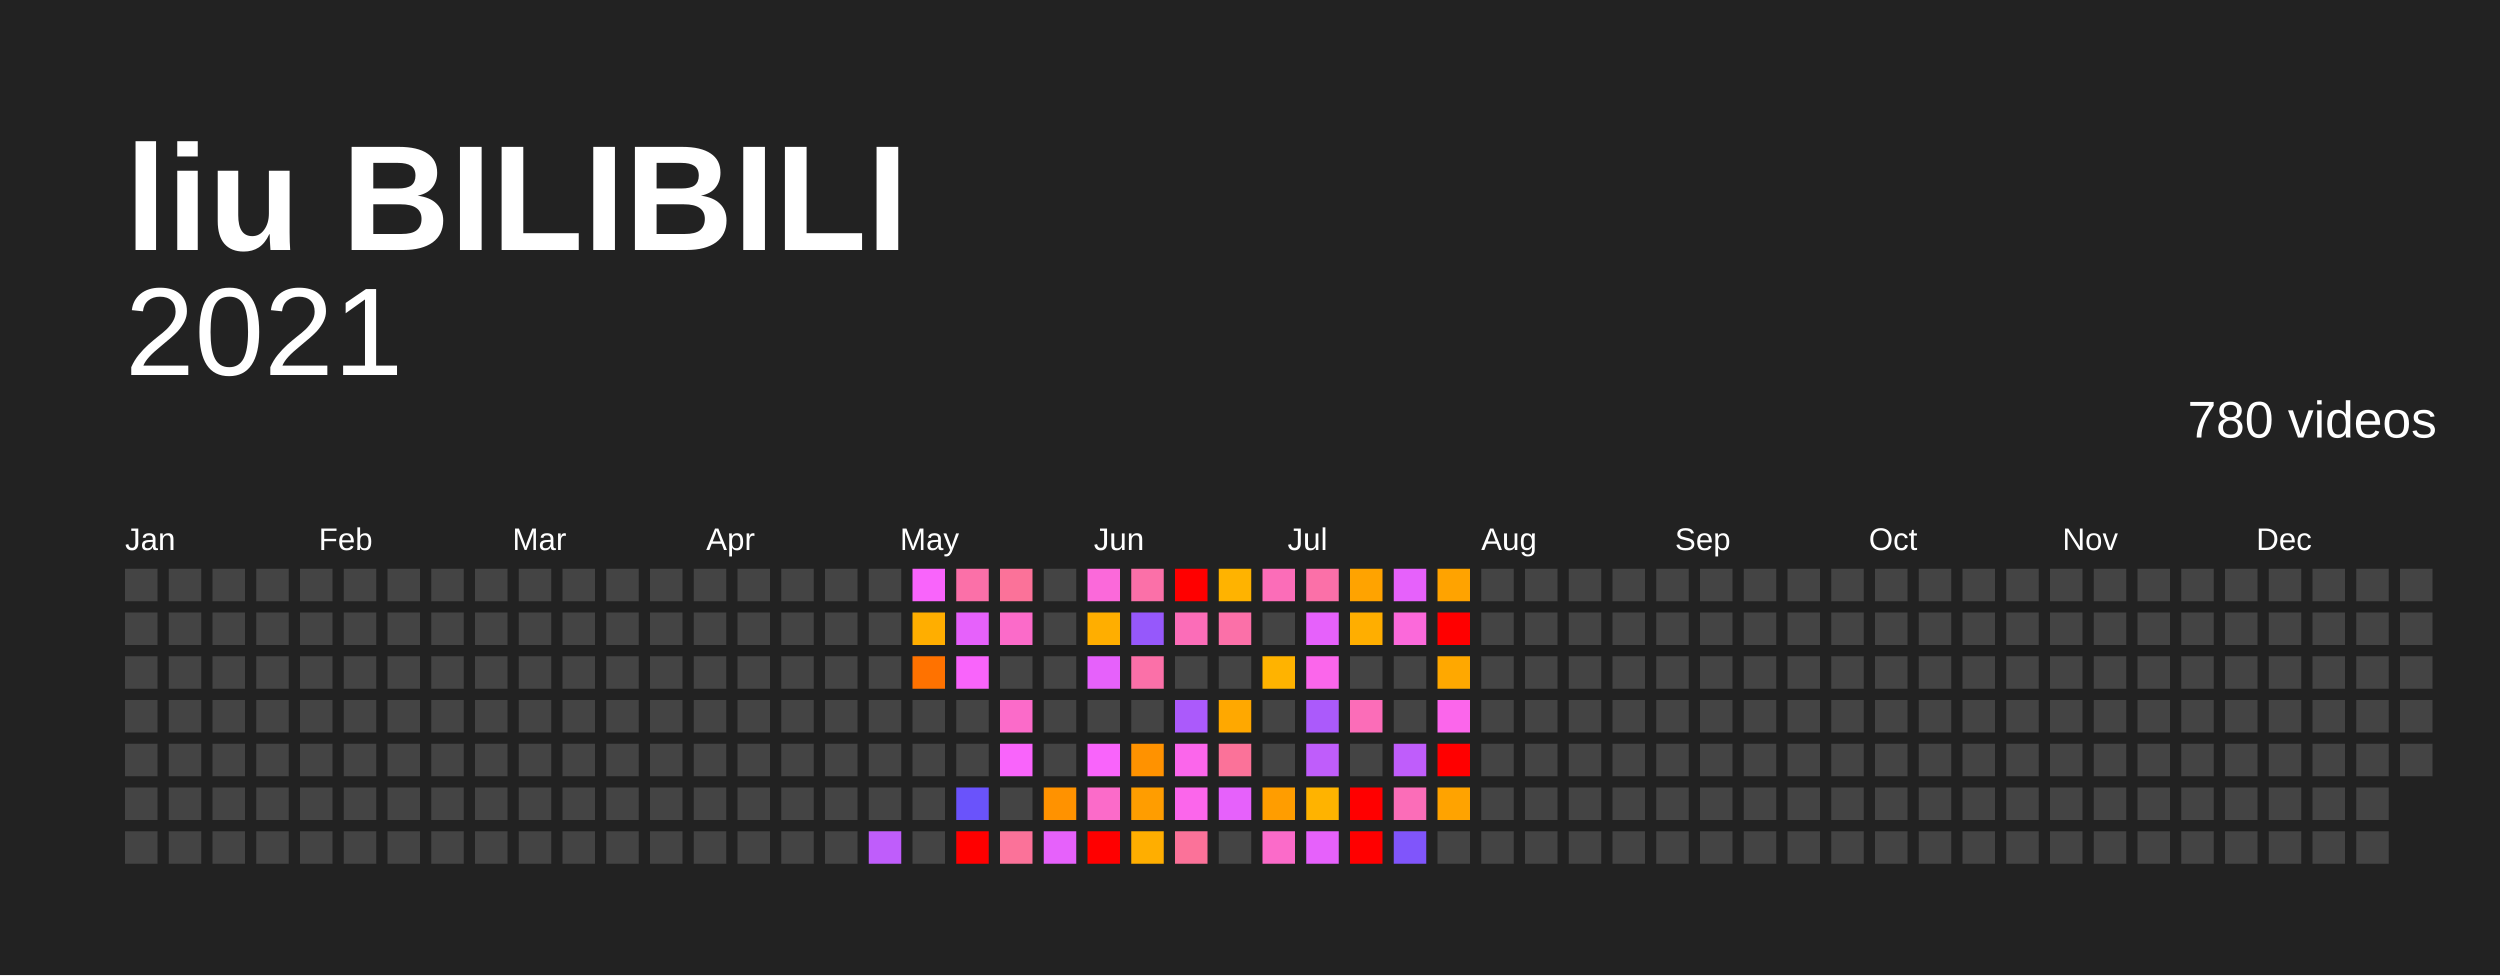
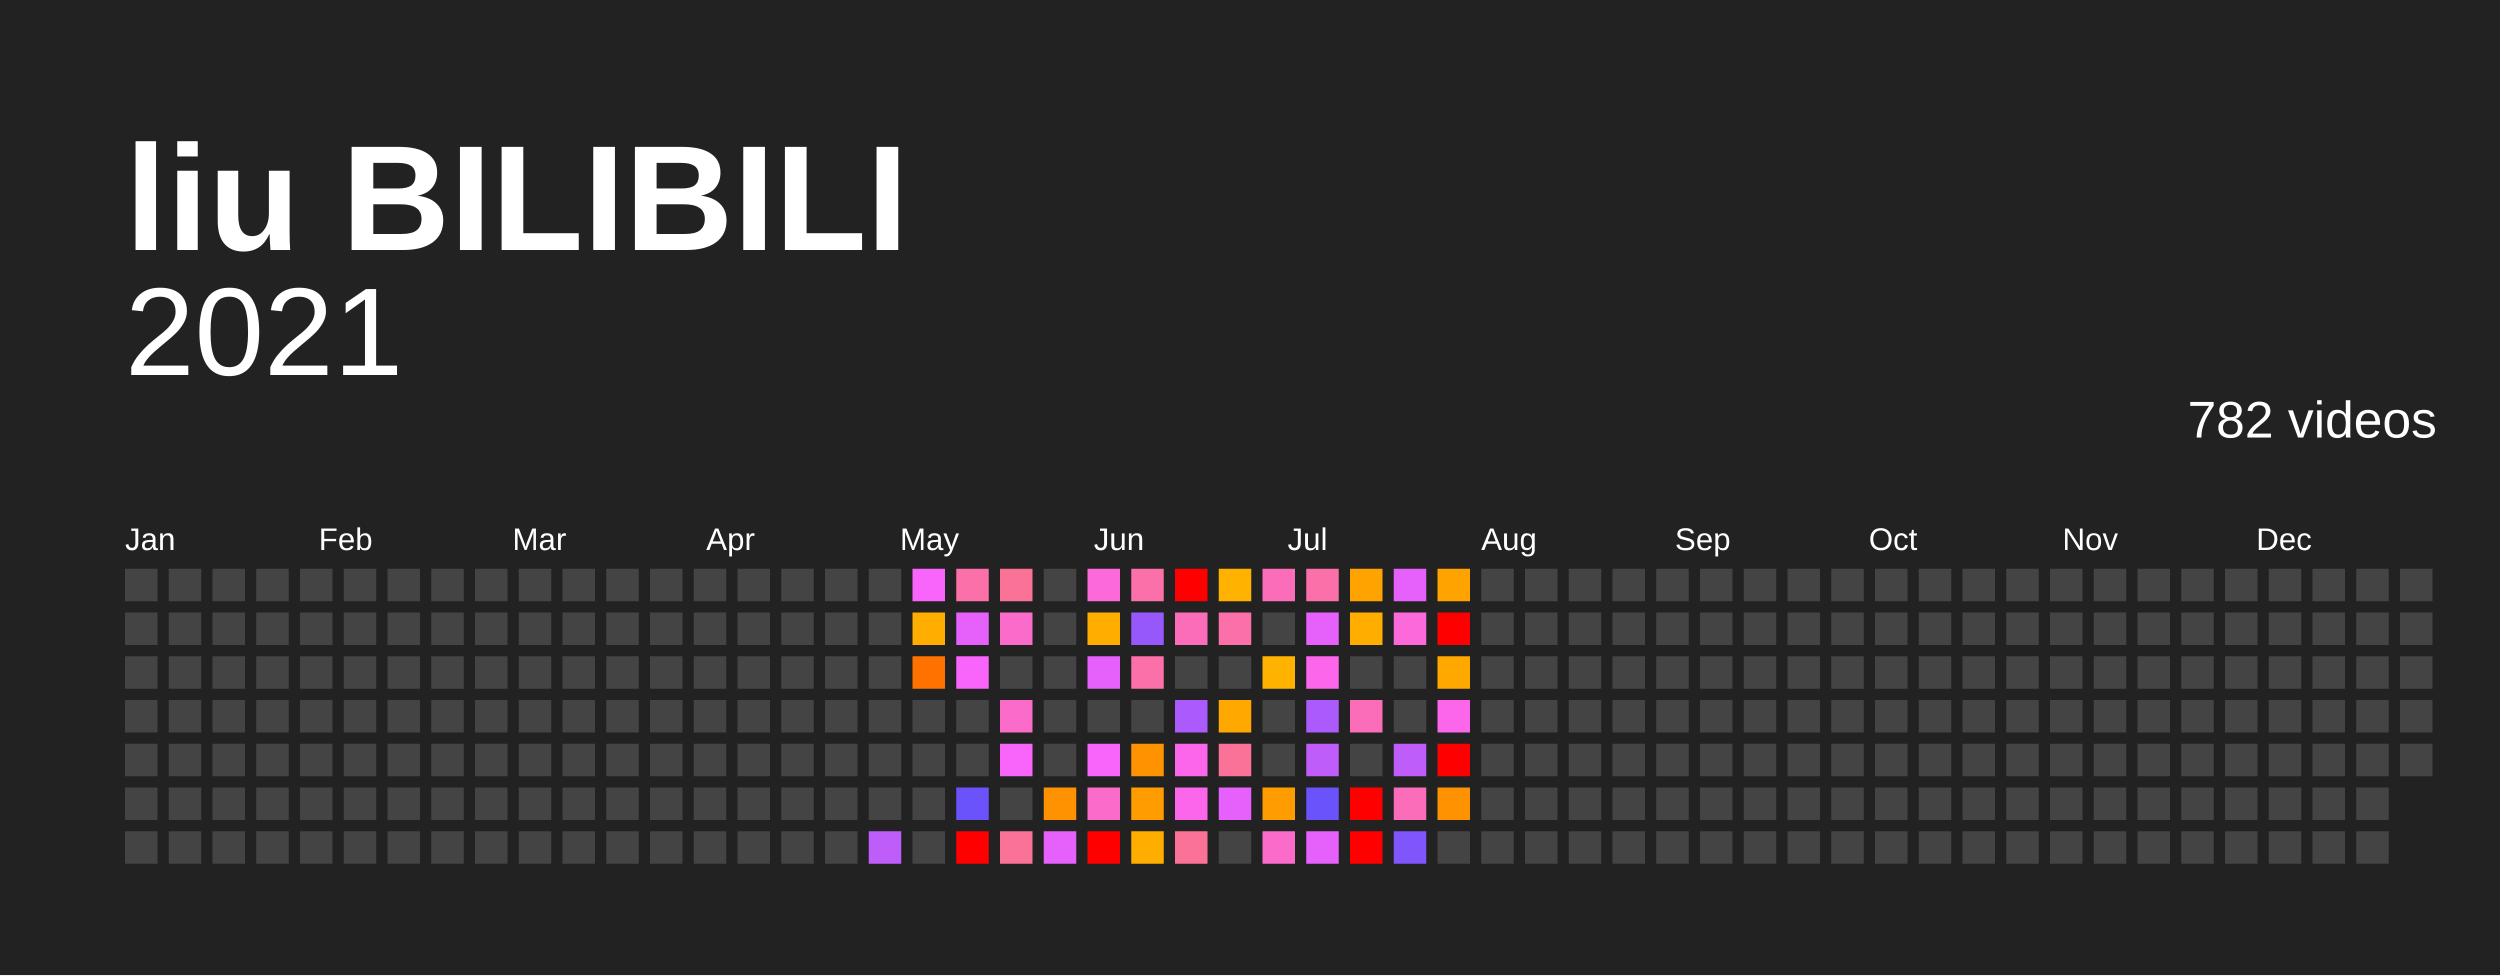
<svg xmlns="http://www.w3.org/2000/svg" baseProfile="full" height="78mm" version="1.1" viewBox="0,0,200,78" width="200mm">
  <defs />
  <rect fill="#222222" height="78" width="200" x="0" y="0" />
  <text fill="#FFFFFF" style="font-size:12px; font-family:Arial; font-weight:bold;" x="10" y="20">liu BILIBILI</text>
  <text alignment-baseline="hanging" fill="#FFFFFF" style="font-size:10.0px; font-family:Arial;" x="10" y="30">2021</text>
-   <text alignment-baseline="hanging" fill="#FFFFFF" style="font-size:4.125px; font-family:Arial;" x="175" y="35">780 videos</text>
+   <text alignment-baseline="hanging" fill="#FFFFFF" style="font-size:4.125px; font-family:Arial;" x="175" y="35">782 videos</text>
  <text fill="#FFFFFF" style="font-size:2.5px; font-family:Arial" x="10.0" y="44">Jan</text>
  <text fill="#FFFFFF" style="font-size:2.5px; font-family:Arial" x="25.5" y="44">Feb</text>
  <text fill="#FFFFFF" style="font-size:2.5px; font-family:Arial" x="41.0" y="44">Mar</text>
  <text fill="#FFFFFF" style="font-size:2.5px; font-family:Arial" x="56.5" y="44">Apr</text>
  <text fill="#FFFFFF" style="font-size:2.5px; font-family:Arial" x="72.0" y="44">May</text>
  <text fill="#FFFFFF" style="font-size:2.5px; font-family:Arial" x="87.5" y="44">Jun</text>
  <text fill="#FFFFFF" style="font-size:2.5px; font-family:Arial" x="103.0" y="44">Jul</text>
  <text fill="#FFFFFF" style="font-size:2.5px; font-family:Arial" x="118.5" y="44">Aug</text>
  <text fill="#FFFFFF" style="font-size:2.5px; font-family:Arial" x="134.0" y="44">Sep</text>
  <text fill="#FFFFFF" style="font-size:2.5px; font-family:Arial" x="149.5" y="44">Oct</text>
  <text fill="#FFFFFF" style="font-size:2.5px; font-family:Arial" x="165.0" y="44">Nov</text>
  <text fill="#FFFFFF" style="font-size:2.5px; font-family:Arial" x="180.5" y="44">Dec</text>
  <rect fill="#444444" height="2.6" width="2.6" x="10.0" y="45.5" />
  <rect fill="#444444" height="2.6" width="2.6" x="10.0" y="49.0" />
  <rect fill="#444444" height="2.6" width="2.6" x="10.0" y="52.5" />
  <rect fill="#444444" height="2.6" width="2.6" x="10.0" y="56.0" />
  <rect fill="#444444" height="2.6" width="2.6" x="10.0" y="59.5" />
  <rect fill="#444444" height="2.6" width="2.6" x="10.0" y="63.0" />
  <rect fill="#444444" height="2.6" width="2.6" x="10.0" y="66.5" />
  <rect fill="#444444" height="2.6" width="2.6" x="13.5" y="45.5" />
  <rect fill="#444444" height="2.6" width="2.6" x="13.5" y="49.0" />
  <rect fill="#444444" height="2.6" width="2.6" x="13.5" y="52.5" />
  <rect fill="#444444" height="2.6" width="2.6" x="13.5" y="56.0" />
  <rect fill="#444444" height="2.6" width="2.6" x="13.5" y="59.5" />
  <rect fill="#444444" height="2.6" width="2.6" x="13.5" y="63.0" />
  <rect fill="#444444" height="2.6" width="2.6" x="13.5" y="66.5" />
  <rect fill="#444444" height="2.6" width="2.6" x="17.0" y="45.5" />
  <rect fill="#444444" height="2.6" width="2.6" x="17.0" y="49.0" />
  <rect fill="#444444" height="2.6" width="2.6" x="17.0" y="52.5" />
  <rect fill="#444444" height="2.6" width="2.6" x="17.0" y="56.0" />
  <rect fill="#444444" height="2.6" width="2.6" x="17.0" y="59.5" />
  <rect fill="#444444" height="2.6" width="2.6" x="17.0" y="63.0" />
  <rect fill="#444444" height="2.6" width="2.6" x="17.0" y="66.5" />
  <rect fill="#444444" height="2.6" width="2.6" x="20.5" y="45.5" />
  <rect fill="#444444" height="2.6" width="2.6" x="20.5" y="49.0" />
  <rect fill="#444444" height="2.6" width="2.6" x="20.5" y="52.5" />
  <rect fill="#444444" height="2.6" width="2.6" x="20.5" y="56.0" />
  <rect fill="#444444" height="2.6" width="2.6" x="20.5" y="59.5" />
  <rect fill="#444444" height="2.6" width="2.6" x="20.5" y="63.0" />
  <rect fill="#444444" height="2.6" width="2.6" x="20.5" y="66.5" />
  <rect fill="#444444" height="2.6" width="2.6" x="24.0" y="45.5" />
  <rect fill="#444444" height="2.6" width="2.6" x="24.0" y="49.0" />
  <rect fill="#444444" height="2.6" width="2.6" x="24.0" y="52.5" />
  <rect fill="#444444" height="2.6" width="2.6" x="24.0" y="56.0" />
  <rect fill="#444444" height="2.6" width="2.6" x="24.0" y="59.5" />
  <rect fill="#444444" height="2.6" width="2.6" x="24.0" y="63.0" />
  <rect fill="#444444" height="2.6" width="2.6" x="24.0" y="66.5" />
  <rect fill="#444444" height="2.6" width="2.6" x="27.5" y="45.5" />
  <rect fill="#444444" height="2.6" width="2.6" x="27.5" y="49.0" />
  <rect fill="#444444" height="2.6" width="2.6" x="27.5" y="52.5" />
  <rect fill="#444444" height="2.6" width="2.6" x="27.5" y="56.0" />
  <rect fill="#444444" height="2.6" width="2.6" x="27.5" y="59.5" />
  <rect fill="#444444" height="2.6" width="2.6" x="27.5" y="63.0" />
  <rect fill="#444444" height="2.6" width="2.6" x="27.5" y="66.5" />
  <rect fill="#444444" height="2.6" width="2.6" x="31.0" y="45.5" />
  <rect fill="#444444" height="2.6" width="2.6" x="31.0" y="49.0" />
  <rect fill="#444444" height="2.6" width="2.6" x="31.0" y="52.5" />
  <rect fill="#444444" height="2.6" width="2.6" x="31.0" y="56.0" />
  <rect fill="#444444" height="2.6" width="2.6" x="31.0" y="59.5" />
  <rect fill="#444444" height="2.6" width="2.6" x="31.0" y="63.0" />
  <rect fill="#444444" height="2.6" width="2.6" x="31.0" y="66.5" />
  <rect fill="#444444" height="2.6" width="2.6" x="34.5" y="45.5" />
  <rect fill="#444444" height="2.6" width="2.6" x="34.5" y="49.0" />
  <rect fill="#444444" height="2.6" width="2.6" x="34.5" y="52.5" />
  <rect fill="#444444" height="2.6" width="2.6" x="34.5" y="56.0" />
  <rect fill="#444444" height="2.6" width="2.6" x="34.5" y="59.5" />
  <rect fill="#444444" height="2.6" width="2.6" x="34.5" y="63.0" />
  <rect fill="#444444" height="2.6" width="2.6" x="34.5" y="66.5" />
  <rect fill="#444444" height="2.6" width="2.6" x="38.0" y="45.5" />
  <rect fill="#444444" height="2.6" width="2.6" x="38.0" y="49.0" />
  <rect fill="#444444" height="2.6" width="2.6" x="38.0" y="52.5" />
  <rect fill="#444444" height="2.6" width="2.6" x="38.0" y="56.0" />
  <rect fill="#444444" height="2.6" width="2.6" x="38.0" y="59.5" />
  <rect fill="#444444" height="2.6" width="2.6" x="38.0" y="63.0" />
  <rect fill="#444444" height="2.6" width="2.6" x="38.0" y="66.5" />
  <rect fill="#444444" height="2.6" width="2.6" x="41.5" y="45.5" />
  <rect fill="#444444" height="2.6" width="2.6" x="41.5" y="49.0" />
  <rect fill="#444444" height="2.6" width="2.6" x="41.5" y="52.5" />
  <rect fill="#444444" height="2.6" width="2.6" x="41.5" y="56.0" />
  <rect fill="#444444" height="2.6" width="2.6" x="41.5" y="59.5" />
  <rect fill="#444444" height="2.6" width="2.6" x="41.5" y="63.0" />
  <rect fill="#444444" height="2.6" width="2.6" x="41.5" y="66.5" />
  <rect fill="#444444" height="2.6" width="2.6" x="45.0" y="45.5" />
  <rect fill="#444444" height="2.6" width="2.6" x="45.0" y="49.0" />
  <rect fill="#444444" height="2.6" width="2.6" x="45.0" y="52.5" />
  <rect fill="#444444" height="2.6" width="2.6" x="45.0" y="56.0" />
  <rect fill="#444444" height="2.6" width="2.6" x="45.0" y="59.5" />
  <rect fill="#444444" height="2.6" width="2.6" x="45.0" y="63.0" />
  <rect fill="#444444" height="2.6" width="2.6" x="45.0" y="66.5" />
  <rect fill="#444444" height="2.6" width="2.6" x="48.5" y="45.5" />
  <rect fill="#444444" height="2.6" width="2.6" x="48.5" y="49.0" />
  <rect fill="#444444" height="2.6" width="2.6" x="48.5" y="52.5" />
  <rect fill="#444444" height="2.6" width="2.6" x="48.5" y="56.0" />
  <rect fill="#444444" height="2.6" width="2.6" x="48.5" y="59.5" />
  <rect fill="#444444" height="2.6" width="2.6" x="48.5" y="63.0" />
  <rect fill="#444444" height="2.6" width="2.6" x="48.5" y="66.5" />
  <rect fill="#444444" height="2.6" width="2.6" x="52.0" y="45.5" />
  <rect fill="#444444" height="2.6" width="2.6" x="52.0" y="49.0" />
  <rect fill="#444444" height="2.6" width="2.6" x="52.0" y="52.5" />
  <rect fill="#444444" height="2.6" width="2.6" x="52.0" y="56.0" />
  <rect fill="#444444" height="2.6" width="2.6" x="52.0" y="59.5" />
  <rect fill="#444444" height="2.6" width="2.6" x="52.0" y="63.0" />
  <rect fill="#444444" height="2.6" width="2.6" x="52.0" y="66.5" />
  <rect fill="#444444" height="2.6" width="2.6" x="55.5" y="45.5" />
  <rect fill="#444444" height="2.6" width="2.6" x="55.5" y="49.0" />
  <rect fill="#444444" height="2.6" width="2.6" x="55.5" y="52.5" />
  <rect fill="#444444" height="2.6" width="2.6" x="55.5" y="56.0" />
  <rect fill="#444444" height="2.6" width="2.6" x="55.5" y="59.5" />
  <rect fill="#444444" height="2.6" width="2.6" x="55.5" y="63.0" />
  <rect fill="#444444" height="2.6" width="2.6" x="55.5" y="66.5" />
  <rect fill="#444444" height="2.6" width="2.6" x="59.0" y="45.5" />
  <rect fill="#444444" height="2.6" width="2.6" x="59.0" y="49.0" />
  <rect fill="#444444" height="2.6" width="2.6" x="59.0" y="52.5" />
  <rect fill="#444444" height="2.6" width="2.6" x="59.0" y="56.0" />
  <rect fill="#444444" height="2.6" width="2.6" x="59.0" y="59.5" />
  <rect fill="#444444" height="2.6" width="2.6" x="59.0" y="63.0" />
  <rect fill="#444444" height="2.6" width="2.6" x="59.0" y="66.5" />
  <rect fill="#444444" height="2.6" width="2.6" x="62.5" y="45.5" />
  <rect fill="#444444" height="2.6" width="2.6" x="62.5" y="49.0" />
  <rect fill="#444444" height="2.6" width="2.6" x="62.5" y="52.5" />
  <rect fill="#444444" height="2.6" width="2.6" x="62.5" y="56.0" />
  <rect fill="#444444" height="2.6" width="2.6" x="62.5" y="59.5" />
  <rect fill="#444444" height="2.6" width="2.6" x="62.5" y="63.0" />
  <rect fill="#444444" height="2.6" width="2.6" x="62.5" y="66.5" />
  <rect fill="#444444" height="2.6" width="2.6" x="66.0" y="45.5" />
  <rect fill="#444444" height="2.6" width="2.6" x="66.0" y="49.0" />
  <rect fill="#444444" height="2.6" width="2.6" x="66.0" y="52.5" />
  <rect fill="#444444" height="2.6" width="2.6" x="66.0" y="56.0" />
  <rect fill="#444444" height="2.6" width="2.6" x="66.0" y="59.5" />
  <rect fill="#444444" height="2.6" width="2.6" x="66.0" y="63.0" />
  <rect fill="#444444" height="2.6" width="2.6" x="66.0" y="66.5" />
  <rect fill="#444444" height="2.6" width="2.6" x="69.5" y="45.5" />
  <rect fill="#444444" height="2.6" width="2.6" x="69.5" y="49.0" />
  <rect fill="#444444" height="2.6" width="2.6" x="69.5" y="52.5" />
  <rect fill="#444444" height="2.6" width="2.6" x="69.5" y="56.0" />
  <rect fill="#444444" height="2.6" width="2.6" x="69.5" y="59.5" />
  <rect fill="#444444" height="2.6" width="2.6" x="69.5" y="63.0" />
  <rect fill="#bf5dfb" height="2.6" width="2.6" x="69.5" y="66.5" />
  <rect fill="#f964fb" height="2.6" width="2.6" x="73.0" y="45.5" />
  <rect fill="#ffae00" height="2.6" width="2.6" x="73.0" y="49.0" />
  <rect fill="#ff7200" height="2.6" width="2.6" x="73.0" y="52.5" />
  <rect fill="#444444" height="2.6" width="2.6" x="73.0" y="56.0" />
  <rect fill="#444444" height="2.6" width="2.6" x="73.0" y="59.5" />
  <rect fill="#444444" height="2.6" width="2.6" x="73.0" y="63.0" />
  <rect fill="#444444" height="2.6" width="2.6" x="73.0" y="66.5" />
  <rect fill="#fb70a8" height="2.6" width="2.6" x="76.5" y="45.5" />
  <rect fill="#e661fb" height="2.6" width="2.6" x="76.5" y="49.0" />
  <rect fill="#f964fb" height="2.6" width="2.6" x="76.5" y="52.5" />
  <rect fill="#444444" height="2.6" width="2.6" x="76.5" y="56.0" />
  <rect fill="#444444" height="2.6" width="2.6" x="76.5" y="59.5" />
  <rect fill="#6a53fb" height="2.6" width="2.6" x="76.5" y="63.0" />
  <rect fill="red" height="2.6" width="2.6" x="76.5" y="66.5" />
  <rect fill="#fb7299" height="2.6" width="2.6" x="80.0" y="45.5" />
  <rect fill="#fb6bc9" height="2.6" width="2.6" x="80.0" y="49.0" />
  <rect fill="#444444" height="2.6" width="2.6" x="80.0" y="52.5" />
  <rect fill="#fb6bc9" height="2.6" width="2.6" x="80.0" y="56.0" />
  <rect fill="#f964fb" height="2.6" width="2.6" x="80.0" y="59.5" />
  <rect fill="#444444" height="2.6" width="2.6" x="80.0" y="63.0" />
  <rect fill="#fb7299" height="2.6" width="2.6" x="80.0" y="66.5" />
  <rect fill="#444444" height="2.6" width="2.6" x="83.5" y="45.5" />
  <rect fill="#444444" height="2.6" width="2.6" x="83.5" y="49.0" />
  <rect fill="#444444" height="2.6" width="2.6" x="83.5" y="52.5" />
  <rect fill="#444444" height="2.6" width="2.6" x="83.5" y="56.0" />
  <rect fill="#444444" height="2.6" width="2.6" x="83.5" y="59.5" />
  <rect fill="#ff9200" height="2.6" width="2.6" x="83.5" y="63.0" />
  <rect fill="#e661fb" height="2.6" width="2.6" x="83.5" y="66.5" />
  <rect fill="#fb69da" height="2.6" width="2.6" x="87.0" y="45.5" />
  <rect fill="#ffae00" height="2.6" width="2.6" x="87.0" y="49.0" />
  <rect fill="#e661fb" height="2.6" width="2.6" x="87.0" y="52.5" />
  <rect fill="#444444" height="2.6" width="2.6" x="87.0" y="56.0" />
  <rect fill="#f964fb" height="2.6" width="2.6" x="87.0" y="59.5" />
  <rect fill="#fb6bc9" height="2.6" width="2.6" x="87.0" y="63.0" />
  <rect fill="red" height="2.6" width="2.6" x="87.0" y="66.5" />
  <rect fill="#fb70a8" height="2.6" width="2.6" x="90.5" y="45.5" />
  <rect fill="#9658fb" height="2.6" width="2.6" x="90.5" y="49.0" />
  <rect fill="#fb70a8" height="2.6" width="2.6" x="90.5" y="52.5" />
  <rect fill="#444444" height="2.6" width="2.6" x="90.5" y="56.0" />
  <rect fill="#ff9200" height="2.6" width="2.6" x="90.5" y="59.5" />
  <rect fill="#ff9d00" height="2.6" width="2.6" x="90.5" y="63.0" />
  <rect fill="#ffae00" height="2.6" width="2.6" x="90.5" y="66.5" />
  <rect fill="red" height="2.6" width="2.6" x="94.0" y="45.5" />
  <rect fill="#fb6db8" height="2.6" width="2.6" x="94.0" y="49.0" />
  <rect fill="#444444" height="2.6" width="2.6" x="94.0" y="52.5" />
  <rect fill="#ab5afb" height="2.6" width="2.6" x="94.0" y="56.0" />
  <rect fill="#fb66eb" height="2.6" width="2.6" x="94.0" y="59.5" />
  <rect fill="#fb66eb" height="2.6" width="2.6" x="94.0" y="63.0" />
  <rect fill="#fb7299" height="2.6" width="2.6" x="94.0" y="66.5" />
  <rect fill="#ffb300" height="2.6" width="2.6" x="97.5" y="45.5" />
  <rect fill="#fb70a8" height="2.6" width="2.6" x="97.5" y="49.0" />
  <rect fill="#444444" height="2.6" width="2.6" x="97.5" y="52.5" />
  <rect fill="#ffa800" height="2.6" width="2.6" x="97.5" y="56.0" />
  <rect fill="#fb7299" height="2.6" width="2.6" x="97.5" y="59.5" />
  <rect fill="#e661fb" height="2.6" width="2.6" x="97.5" y="63.0" />
  <rect fill="#444444" height="2.6" width="2.6" x="97.5" y="66.5" />
  <rect fill="#fb6db8" height="2.6" width="2.6" x="101.0" y="45.5" />
  <rect fill="#444444" height="2.6" width="2.6" x="101.0" y="49.0" />
  <rect fill="#ffb300" height="2.6" width="2.6" x="101.0" y="52.5" />
  <rect fill="#444444" height="2.6" width="2.6" x="101.0" y="56.0" />
  <rect fill="#444444" height="2.6" width="2.6" x="101.0" y="59.5" />
  <rect fill="#ff9d00" height="2.6" width="2.6" x="101.0" y="63.0" />
  <rect fill="#fb6bc9" height="2.6" width="2.6" x="101.0" y="66.5" />
  <rect fill="#fb70a8" height="2.6" width="2.6" x="104.5" y="45.5" />
  <rect fill="#e661fb" height="2.6" width="2.6" x="104.5" y="49.0" />
  <rect fill="#fb66eb" height="2.6" width="2.6" x="104.5" y="52.5" />
  <rect fill="#ab5afb" height="2.6" width="2.6" x="104.5" y="56.0" />
  <rect fill="#bf5dfb" height="2.6" width="2.6" x="104.5" y="59.5" />
-   <rect fill="#ffb300" height="2.6" width="2.6" x="104.5" y="63.0" />
+   <rect fill="#6a53fb" height="2.6" width="2.6" x="104.5" y="63.0" />
  <rect fill="#e661fb" height="2.6" width="2.6" x="104.5" y="66.5" />
  <rect fill="#ffa300" height="2.6" width="2.6" x="108.0" y="45.5" />
  <rect fill="#ffae00" height="2.6" width="2.6" x="108.0" y="49.0" />
  <rect fill="#444444" height="2.6" width="2.6" x="108.0" y="52.5" />
  <rect fill="#fb6db8" height="2.6" width="2.6" x="108.0" y="56.0" />
  <rect fill="#444444" height="2.6" width="2.6" x="108.0" y="59.5" />
  <rect fill="red" height="2.6" width="2.6" x="108.0" y="63.0" />
  <rect fill="red" height="2.6" width="2.6" x="108.0" y="66.5" />
  <rect fill="#e661fb" height="2.6" width="2.6" x="111.5" y="45.5" />
  <rect fill="#fb69da" height="2.6" width="2.6" x="111.5" y="49.0" />
  <rect fill="#444444" height="2.6" width="2.6" x="111.5" y="52.5" />
  <rect fill="#444444" height="2.6" width="2.6" x="111.5" y="56.0" />
  <rect fill="#bf5dfb" height="2.6" width="2.6" x="111.5" y="59.5" />
  <rect fill="#fb6db8" height="2.6" width="2.6" x="111.5" y="63.0" />
  <rect fill="#8055fb" height="2.6" width="2.6" x="111.5" y="66.5" />
  <rect fill="#ffa300" height="2.6" width="2.6" x="115.0" y="45.5" />
  <rect fill="red" height="2.6" width="2.6" x="115.0" y="49.0" />
  <rect fill="#ffa800" height="2.6" width="2.6" x="115.0" y="52.5" />
  <rect fill="#fb66eb" height="2.6" width="2.6" x="115.0" y="56.0" />
  <rect fill="red" height="2.6" width="2.6" x="115.0" y="59.5" />
-   <rect fill="#ffa300" height="2.6" width="2.6" x="115.0" y="63.0" />
+   <rect fill="#ff9200" height="2.6" width="2.6" x="115.0" y="63.0" />
  <rect fill="#444444" height="2.6" width="2.6" x="115.0" y="66.5" />
  <rect fill="#444444" height="2.6" width="2.6" x="118.5" y="45.5" />
  <rect fill="#444444" height="2.6" width="2.6" x="118.5" y="49.0" />
  <rect fill="#444444" height="2.6" width="2.6" x="118.5" y="52.5" />
  <rect fill="#444444" height="2.6" width="2.6" x="118.5" y="56.0" />
  <rect fill="#444444" height="2.6" width="2.6" x="118.5" y="59.5" />
  <rect fill="#444444" height="2.6" width="2.6" x="118.5" y="63.0" />
  <rect fill="#444444" height="2.6" width="2.6" x="118.5" y="66.5" />
  <rect fill="#444444" height="2.6" width="2.6" x="122.0" y="45.5" />
  <rect fill="#444444" height="2.6" width="2.6" x="122.0" y="49.0" />
  <rect fill="#444444" height="2.6" width="2.6" x="122.0" y="52.5" />
  <rect fill="#444444" height="2.6" width="2.6" x="122.0" y="56.0" />
  <rect fill="#444444" height="2.6" width="2.6" x="122.0" y="59.5" />
  <rect fill="#444444" height="2.6" width="2.6" x="122.0" y="63.0" />
  <rect fill="#444444" height="2.6" width="2.6" x="122.0" y="66.5" />
  <rect fill="#444444" height="2.6" width="2.6" x="125.5" y="45.5" />
  <rect fill="#444444" height="2.6" width="2.6" x="125.5" y="49.0" />
  <rect fill="#444444" height="2.6" width="2.6" x="125.5" y="52.5" />
  <rect fill="#444444" height="2.6" width="2.6" x="125.5" y="56.0" />
  <rect fill="#444444" height="2.6" width="2.6" x="125.5" y="59.5" />
  <rect fill="#444444" height="2.6" width="2.6" x="125.5" y="63.0" />
  <rect fill="#444444" height="2.6" width="2.6" x="125.5" y="66.5" />
  <rect fill="#444444" height="2.6" width="2.6" x="129.0" y="45.5" />
  <rect fill="#444444" height="2.6" width="2.6" x="129.0" y="49.0" />
  <rect fill="#444444" height="2.6" width="2.6" x="129.0" y="52.5" />
  <rect fill="#444444" height="2.6" width="2.6" x="129.0" y="56.0" />
  <rect fill="#444444" height="2.6" width="2.6" x="129.0" y="59.5" />
  <rect fill="#444444" height="2.6" width="2.6" x="129.0" y="63.0" />
  <rect fill="#444444" height="2.6" width="2.6" x="129.0" y="66.5" />
  <rect fill="#444444" height="2.6" width="2.6" x="132.5" y="45.5" />
  <rect fill="#444444" height="2.6" width="2.6" x="132.5" y="49.0" />
  <rect fill="#444444" height="2.6" width="2.6" x="132.5" y="52.5" />
  <rect fill="#444444" height="2.6" width="2.6" x="132.5" y="56.0" />
  <rect fill="#444444" height="2.6" width="2.6" x="132.5" y="59.5" />
  <rect fill="#444444" height="2.6" width="2.6" x="132.5" y="63.0" />
  <rect fill="#444444" height="2.6" width="2.6" x="132.5" y="66.5" />
  <rect fill="#444444" height="2.6" width="2.6" x="136.0" y="45.5" />
  <rect fill="#444444" height="2.6" width="2.6" x="136.0" y="49.0" />
  <rect fill="#444444" height="2.6" width="2.6" x="136.0" y="52.5" />
  <rect fill="#444444" height="2.6" width="2.6" x="136.0" y="56.0" />
  <rect fill="#444444" height="2.6" width="2.6" x="136.0" y="59.5" />
  <rect fill="#444444" height="2.6" width="2.6" x="136.0" y="63.0" />
  <rect fill="#444444" height="2.6" width="2.6" x="136.0" y="66.5" />
  <rect fill="#444444" height="2.6" width="2.6" x="139.5" y="45.5" />
  <rect fill="#444444" height="2.6" width="2.6" x="139.5" y="49.0" />
  <rect fill="#444444" height="2.6" width="2.6" x="139.5" y="52.5" />
  <rect fill="#444444" height="2.6" width="2.6" x="139.5" y="56.0" />
  <rect fill="#444444" height="2.6" width="2.6" x="139.5" y="59.5" />
  <rect fill="#444444" height="2.6" width="2.6" x="139.5" y="63.0" />
  <rect fill="#444444" height="2.6" width="2.6" x="139.5" y="66.5" />
  <rect fill="#444444" height="2.6" width="2.6" x="143.0" y="45.5" />
  <rect fill="#444444" height="2.6" width="2.6" x="143.0" y="49.0" />
  <rect fill="#444444" height="2.6" width="2.6" x="143.0" y="52.5" />
  <rect fill="#444444" height="2.6" width="2.6" x="143.0" y="56.0" />
  <rect fill="#444444" height="2.6" width="2.6" x="143.0" y="59.5" />
  <rect fill="#444444" height="2.6" width="2.6" x="143.0" y="63.0" />
  <rect fill="#444444" height="2.6" width="2.6" x="143.0" y="66.5" />
  <rect fill="#444444" height="2.6" width="2.6" x="146.5" y="45.5" />
  <rect fill="#444444" height="2.6" width="2.6" x="146.5" y="49.0" />
  <rect fill="#444444" height="2.6" width="2.6" x="146.5" y="52.5" />
  <rect fill="#444444" height="2.6" width="2.6" x="146.5" y="56.0" />
  <rect fill="#444444" height="2.6" width="2.6" x="146.5" y="59.5" />
  <rect fill="#444444" height="2.6" width="2.6" x="146.5" y="63.0" />
  <rect fill="#444444" height="2.6" width="2.6" x="146.5" y="66.5" />
  <rect fill="#444444" height="2.6" width="2.6" x="150.0" y="45.5" />
  <rect fill="#444444" height="2.6" width="2.6" x="150.0" y="49.0" />
  <rect fill="#444444" height="2.6" width="2.6" x="150.0" y="52.5" />
  <rect fill="#444444" height="2.6" width="2.6" x="150.0" y="56.0" />
  <rect fill="#444444" height="2.6" width="2.6" x="150.0" y="59.5" />
  <rect fill="#444444" height="2.6" width="2.6" x="150.0" y="63.0" />
  <rect fill="#444444" height="2.6" width="2.6" x="150.0" y="66.5" />
  <rect fill="#444444" height="2.6" width="2.6" x="153.5" y="45.5" />
  <rect fill="#444444" height="2.6" width="2.6" x="153.5" y="49.0" />
  <rect fill="#444444" height="2.6" width="2.6" x="153.5" y="52.5" />
  <rect fill="#444444" height="2.6" width="2.6" x="153.5" y="56.0" />
  <rect fill="#444444" height="2.6" width="2.6" x="153.5" y="59.5" />
  <rect fill="#444444" height="2.6" width="2.6" x="153.5" y="63.0" />
  <rect fill="#444444" height="2.6" width="2.6" x="153.5" y="66.5" />
  <rect fill="#444444" height="2.6" width="2.6" x="157.0" y="45.5" />
  <rect fill="#444444" height="2.6" width="2.6" x="157.0" y="49.0" />
  <rect fill="#444444" height="2.6" width="2.6" x="157.0" y="52.5" />
  <rect fill="#444444" height="2.6" width="2.6" x="157.0" y="56.0" />
  <rect fill="#444444" height="2.6" width="2.6" x="157.0" y="59.5" />
  <rect fill="#444444" height="2.6" width="2.6" x="157.0" y="63.0" />
  <rect fill="#444444" height="2.6" width="2.6" x="157.0" y="66.5" />
  <rect fill="#444444" height="2.6" width="2.6" x="160.5" y="45.5" />
  <rect fill="#444444" height="2.6" width="2.6" x="160.5" y="49.0" />
  <rect fill="#444444" height="2.6" width="2.6" x="160.5" y="52.5" />
  <rect fill="#444444" height="2.6" width="2.6" x="160.5" y="56.0" />
  <rect fill="#444444" height="2.6" width="2.6" x="160.5" y="59.5" />
  <rect fill="#444444" height="2.6" width="2.6" x="160.5" y="63.0" />
  <rect fill="#444444" height="2.6" width="2.6" x="160.5" y="66.5" />
  <rect fill="#444444" height="2.6" width="2.6" x="164.0" y="45.5" />
  <rect fill="#444444" height="2.6" width="2.6" x="164.0" y="49.0" />
  <rect fill="#444444" height="2.6" width="2.6" x="164.0" y="52.5" />
  <rect fill="#444444" height="2.6" width="2.6" x="164.0" y="56.0" />
  <rect fill="#444444" height="2.6" width="2.6" x="164.0" y="59.5" />
  <rect fill="#444444" height="2.6" width="2.6" x="164.0" y="63.0" />
  <rect fill="#444444" height="2.6" width="2.6" x="164.0" y="66.5" />
  <rect fill="#444444" height="2.6" width="2.6" x="167.5" y="45.5" />
  <rect fill="#444444" height="2.6" width="2.6" x="167.5" y="49.0" />
  <rect fill="#444444" height="2.6" width="2.6" x="167.5" y="52.5" />
  <rect fill="#444444" height="2.6" width="2.6" x="167.5" y="56.0" />
  <rect fill="#444444" height="2.6" width="2.6" x="167.5" y="59.5" />
  <rect fill="#444444" height="2.6" width="2.6" x="167.5" y="63.0" />
  <rect fill="#444444" height="2.6" width="2.6" x="167.5" y="66.5" />
  <rect fill="#444444" height="2.6" width="2.6" x="171.0" y="45.5" />
  <rect fill="#444444" height="2.6" width="2.6" x="171.0" y="49.0" />
  <rect fill="#444444" height="2.6" width="2.6" x="171.0" y="52.5" />
  <rect fill="#444444" height="2.6" width="2.6" x="171.0" y="56.0" />
  <rect fill="#444444" height="2.6" width="2.6" x="171.0" y="59.5" />
  <rect fill="#444444" height="2.6" width="2.6" x="171.0" y="63.0" />
  <rect fill="#444444" height="2.6" width="2.6" x="171.0" y="66.5" />
  <rect fill="#444444" height="2.6" width="2.6" x="174.5" y="45.5" />
  <rect fill="#444444" height="2.6" width="2.6" x="174.5" y="49.0" />
  <rect fill="#444444" height="2.6" width="2.6" x="174.5" y="52.5" />
  <rect fill="#444444" height="2.6" width="2.6" x="174.5" y="56.0" />
  <rect fill="#444444" height="2.6" width="2.6" x="174.5" y="59.5" />
  <rect fill="#444444" height="2.6" width="2.6" x="174.5" y="63.0" />
  <rect fill="#444444" height="2.6" width="2.6" x="174.5" y="66.5" />
  <rect fill="#444444" height="2.6" width="2.6" x="178.0" y="45.5" />
  <rect fill="#444444" height="2.6" width="2.6" x="178.0" y="49.0" />
  <rect fill="#444444" height="2.6" width="2.6" x="178.0" y="52.5" />
  <rect fill="#444444" height="2.6" width="2.6" x="178.0" y="56.0" />
  <rect fill="#444444" height="2.6" width="2.6" x="178.0" y="59.5" />
  <rect fill="#444444" height="2.6" width="2.6" x="178.0" y="63.0" />
  <rect fill="#444444" height="2.6" width="2.6" x="178.0" y="66.5" />
  <rect fill="#444444" height="2.6" width="2.6" x="181.5" y="45.5" />
  <rect fill="#444444" height="2.6" width="2.6" x="181.5" y="49.0" />
  <rect fill="#444444" height="2.6" width="2.6" x="181.5" y="52.5" />
  <rect fill="#444444" height="2.6" width="2.6" x="181.5" y="56.0" />
  <rect fill="#444444" height="2.6" width="2.6" x="181.5" y="59.5" />
  <rect fill="#444444" height="2.6" width="2.6" x="181.5" y="63.0" />
  <rect fill="#444444" height="2.6" width="2.6" x="181.5" y="66.5" />
  <rect fill="#444444" height="2.6" width="2.6" x="185.0" y="45.5" />
  <rect fill="#444444" height="2.6" width="2.6" x="185.0" y="49.0" />
  <rect fill="#444444" height="2.6" width="2.6" x="185.0" y="52.5" />
  <rect fill="#444444" height="2.6" width="2.6" x="185.0" y="56.0" />
  <rect fill="#444444" height="2.6" width="2.6" x="185.0" y="59.5" />
  <rect fill="#444444" height="2.6" width="2.6" x="185.0" y="63.0" />
  <rect fill="#444444" height="2.6" width="2.6" x="185.0" y="66.5" />
  <rect fill="#444444" height="2.6" width="2.6" x="188.5" y="45.5" />
  <rect fill="#444444" height="2.6" width="2.6" x="188.5" y="49.0" />
  <rect fill="#444444" height="2.6" width="2.6" x="188.5" y="52.5" />
  <rect fill="#444444" height="2.6" width="2.6" x="188.5" y="56.0" />
  <rect fill="#444444" height="2.6" width="2.6" x="188.5" y="59.5" />
  <rect fill="#444444" height="2.6" width="2.6" x="188.5" y="63.0" />
  <rect fill="#444444" height="2.6" width="2.6" x="188.5" y="66.5" />
  <rect fill="#444444" height="2.6" width="2.6" x="192.0" y="45.5" />
  <rect fill="#444444" height="2.6" width="2.6" x="192.0" y="49.0" />
  <rect fill="#444444" height="2.6" width="2.6" x="192.0" y="52.5" />
  <rect fill="#444444" height="2.6" width="2.6" x="192.0" y="56.0" />
  <rect fill="#444444" height="2.6" width="2.6" x="192.0" y="59.5" />
</svg>
